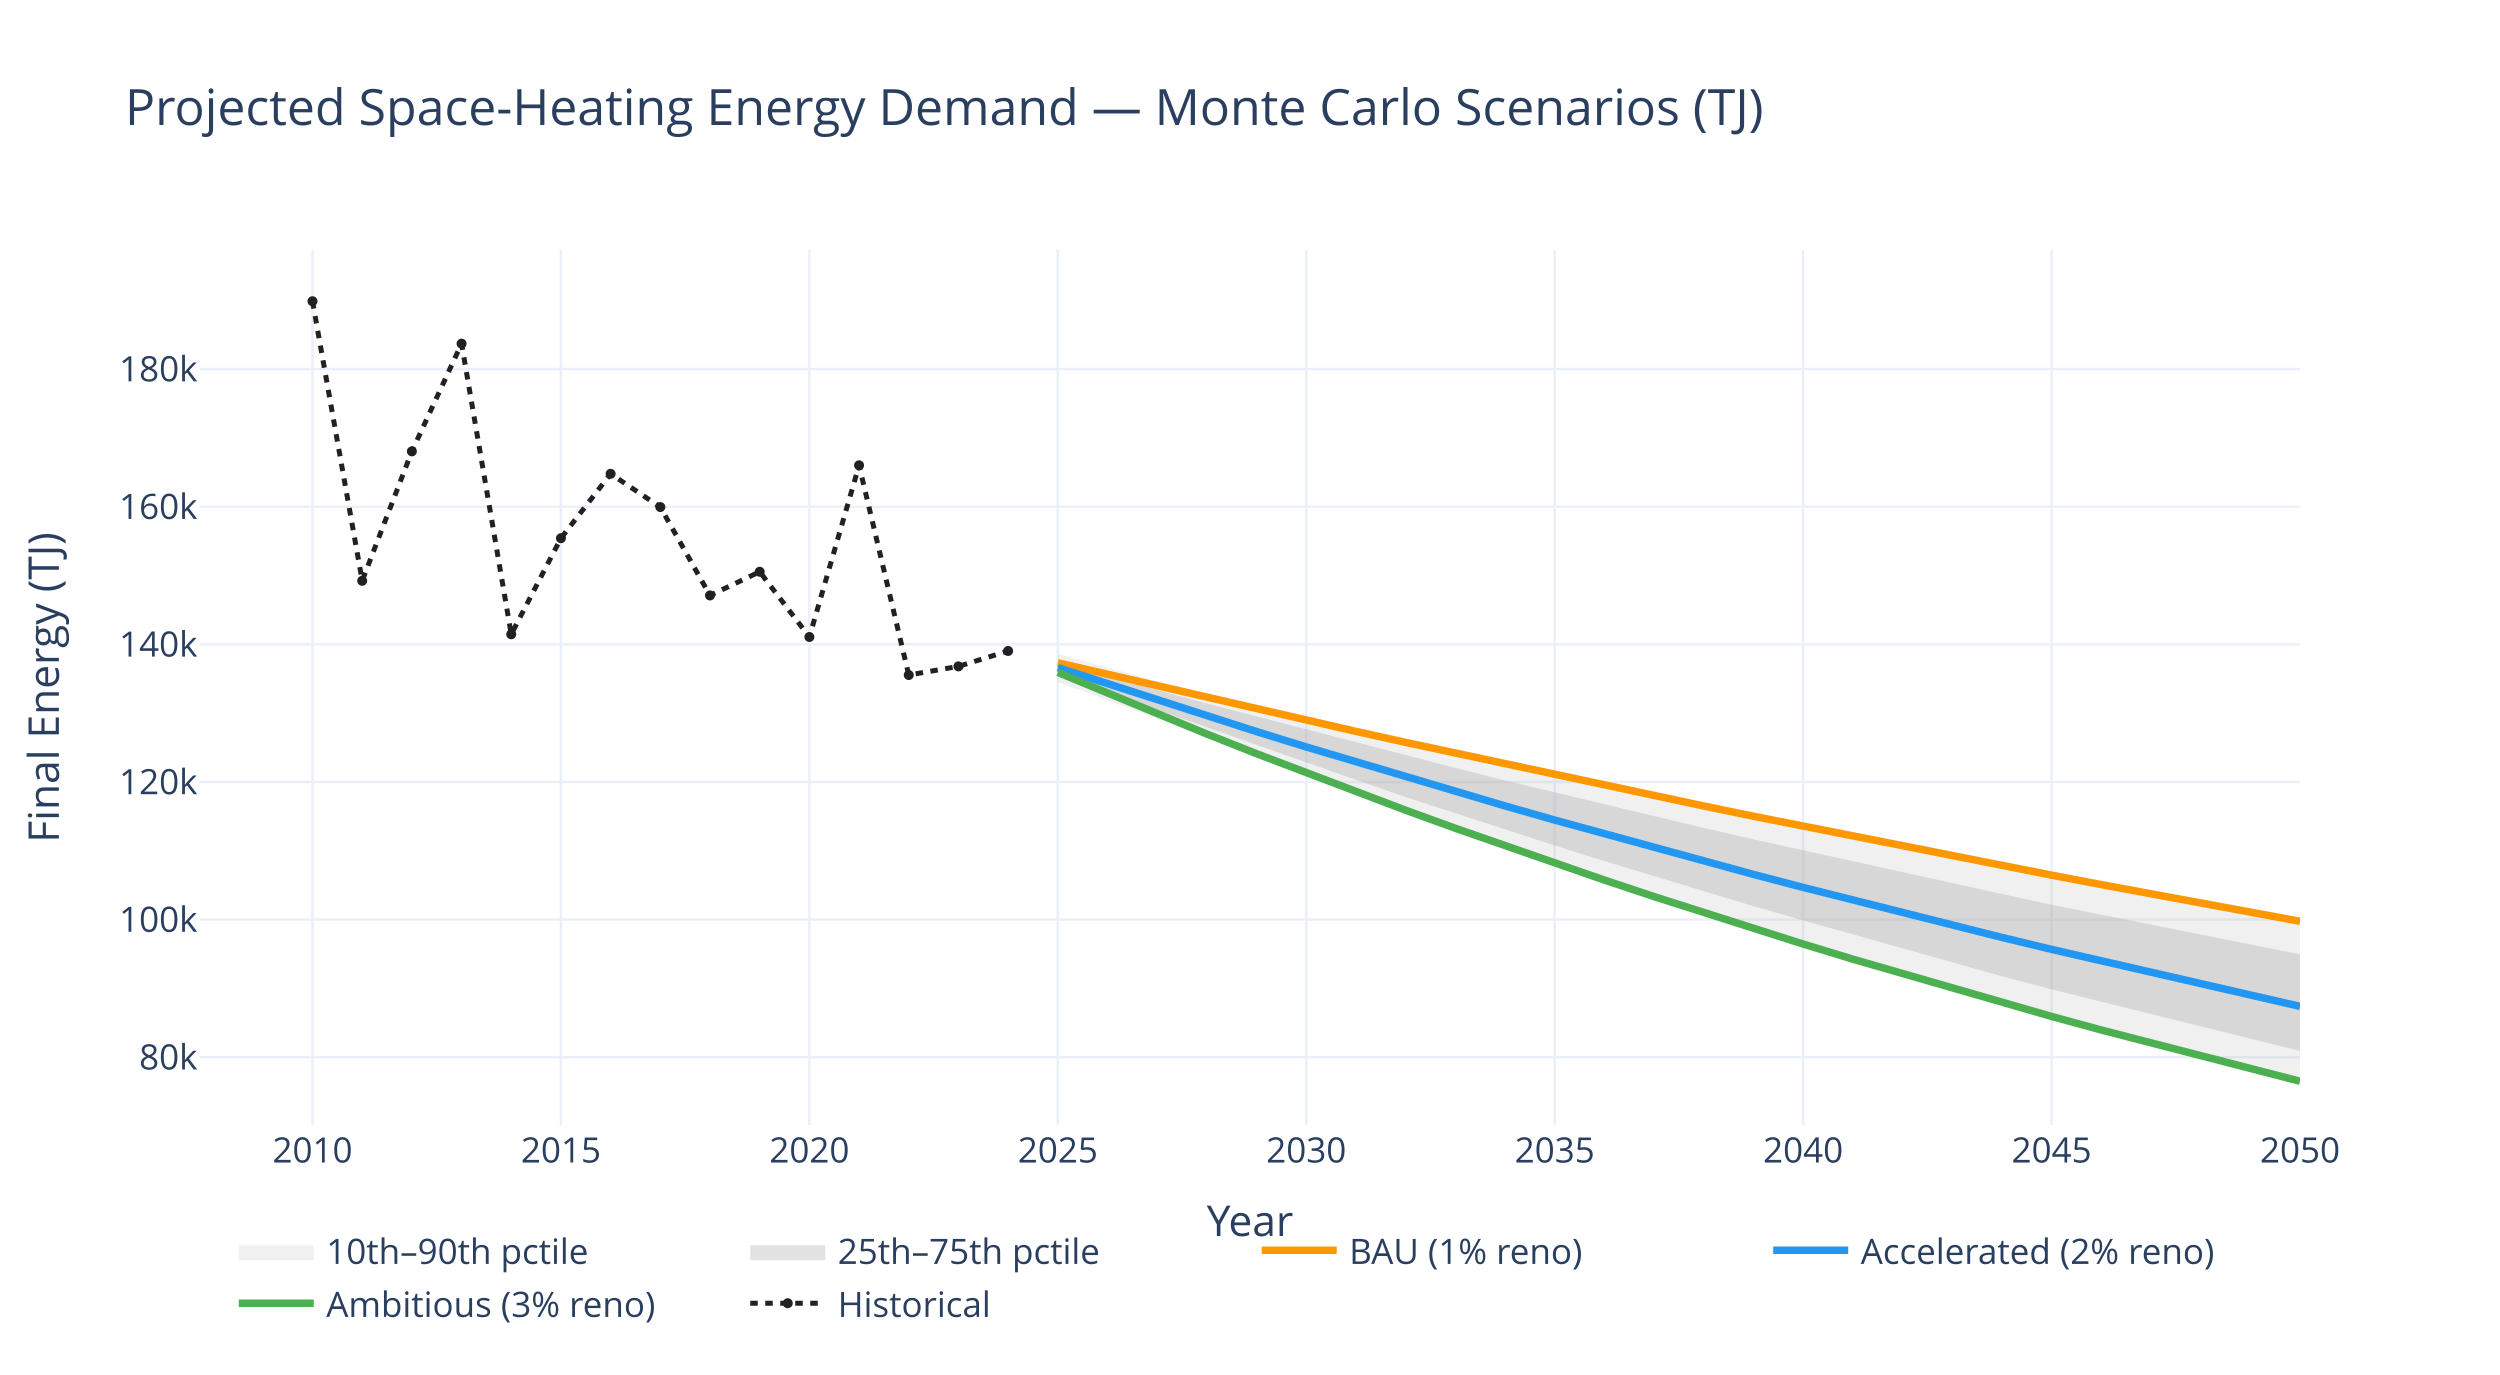
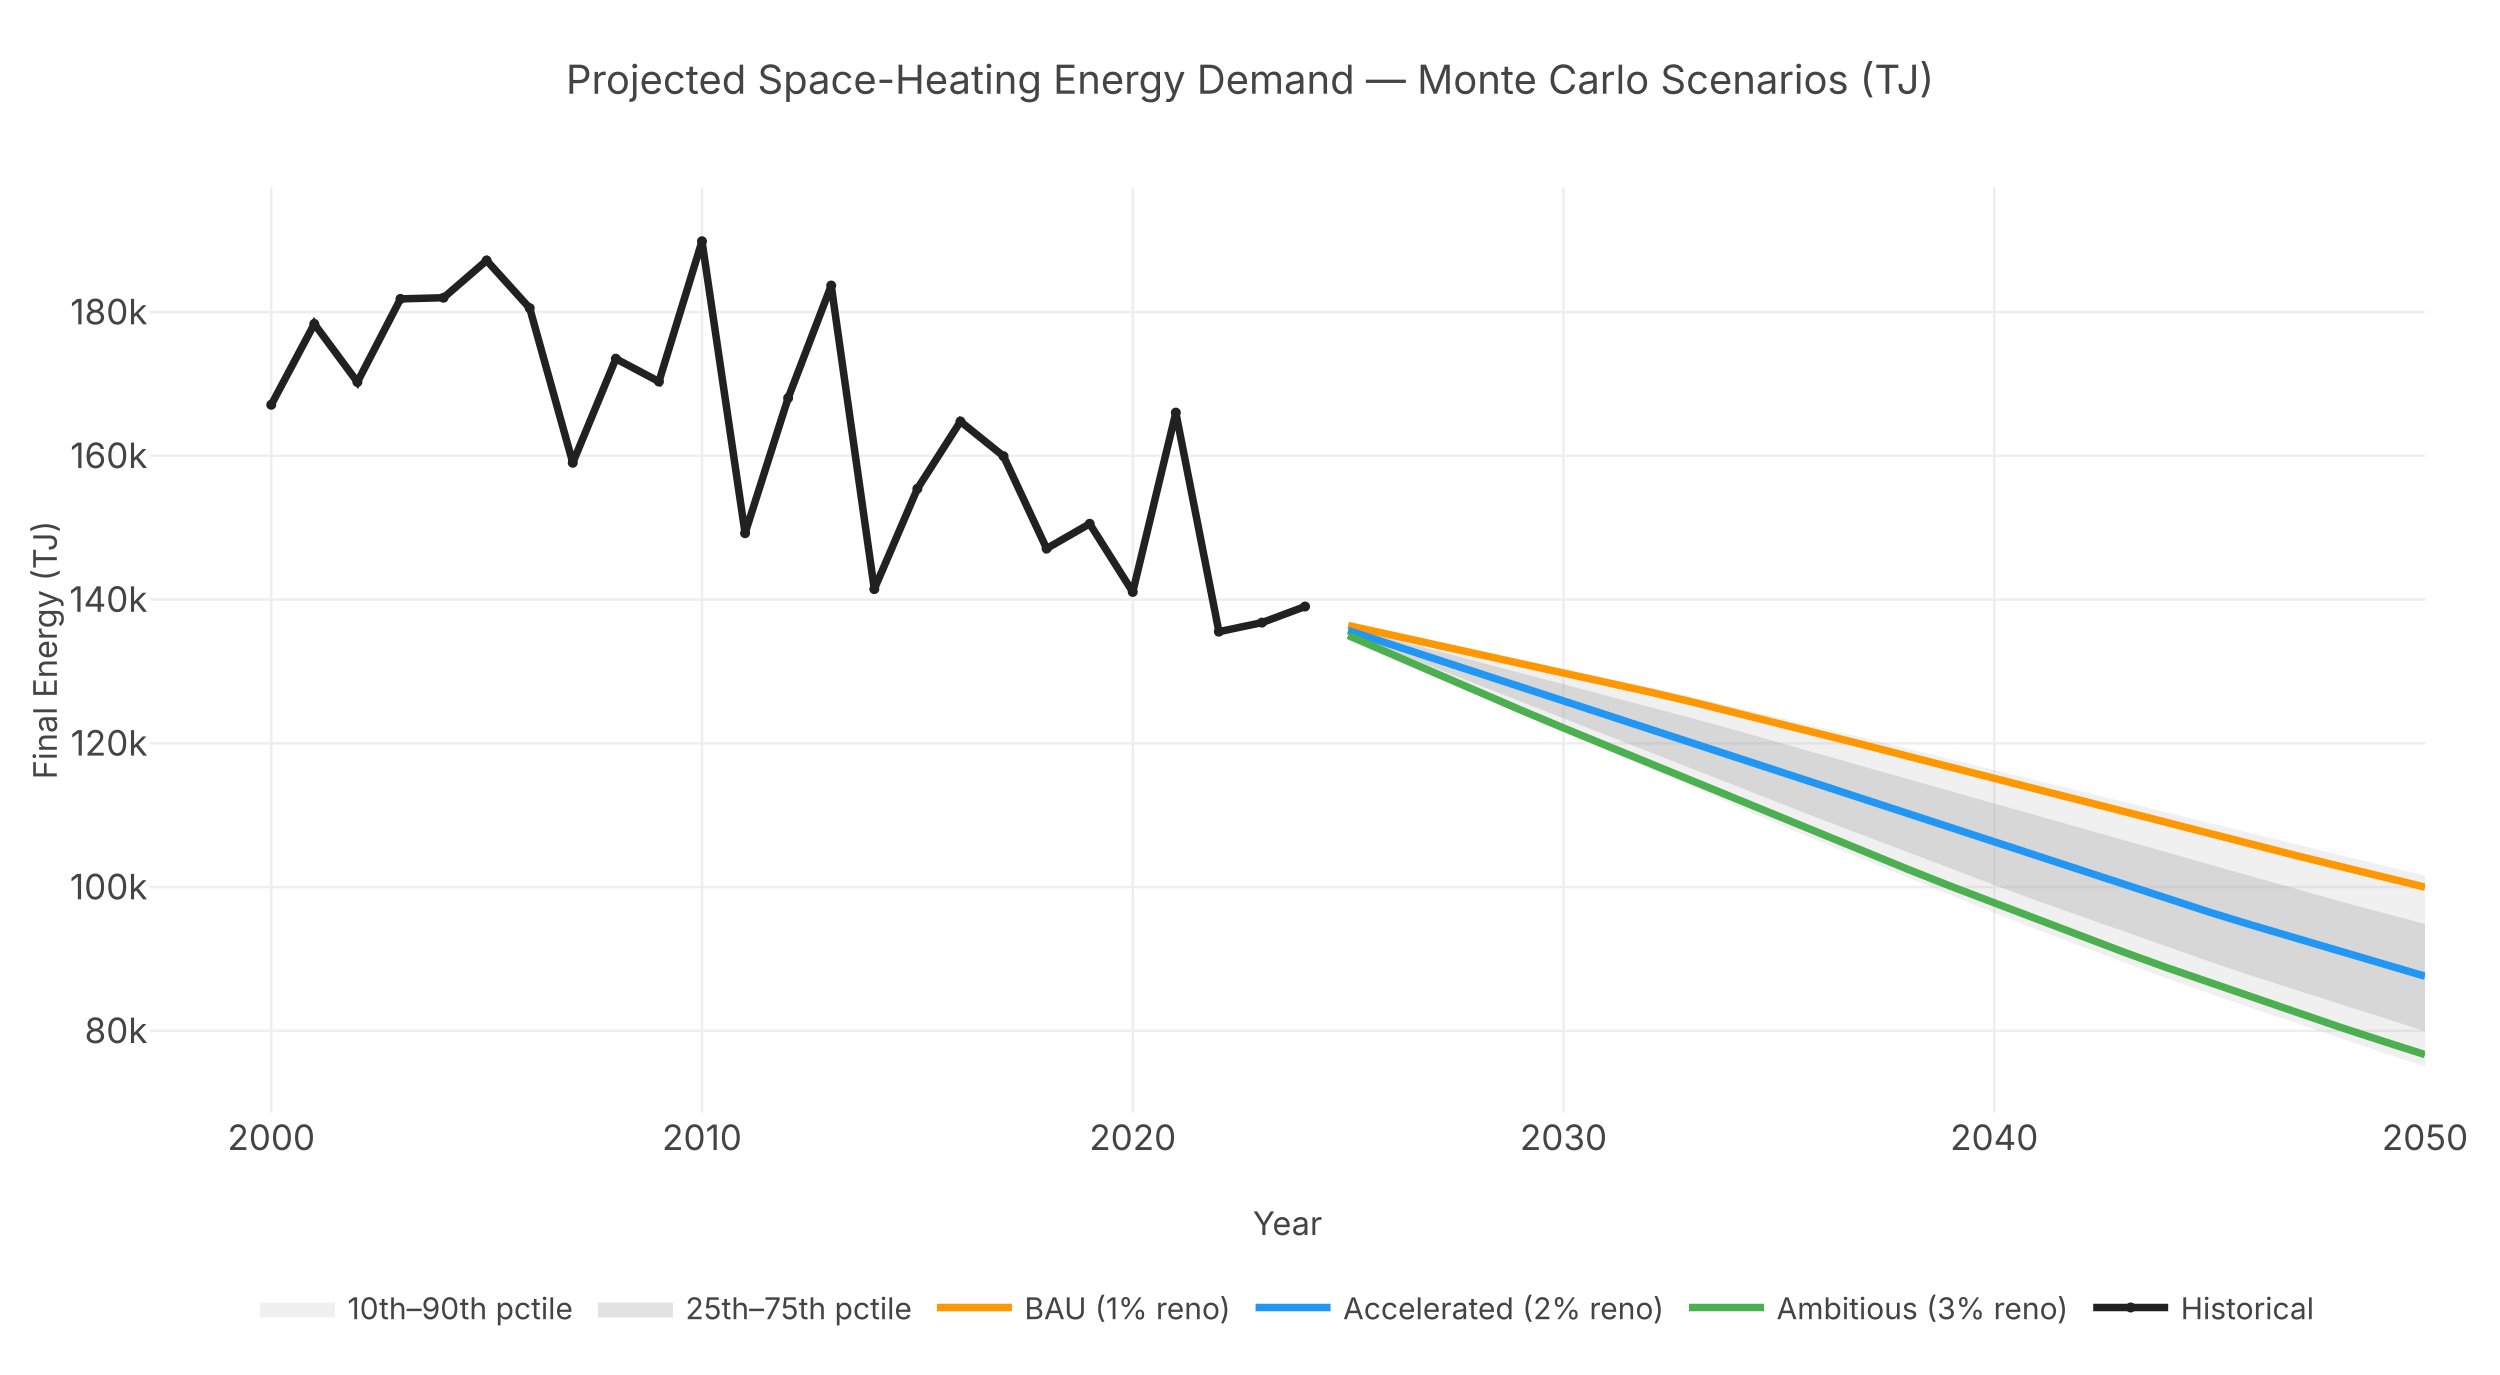
<svg xmlns="http://www.w3.org/2000/svg" class="main-svg" width="1000" height="550" style="" viewBox="0 0 1000 550">
  <rect x="0" y="0" width="1000" height="550" style="fill: rgb(255, 255, 255); fill-opacity: 1;" />
-   <defs id="defs-2ed986">
+   <defs id="defs-b2d35a">
    <g class="clips">
-       <clipPath id="clip2ed986xyplot" class="plotclip">
-         <rect width="840" height="350" />
+       <clipPath id="clipb2d35axyplot" class="plotclip">
+         <rect width="910" height="370" />
      </clipPath>
-       <clipPath class="axesclip" id="clip2ed986x">
-         <rect x="80" y="0" width="840" height="550" />
+       <clipPath class="axesclip" id="clipb2d35ax">
+         <rect x="60" y="0" width="910" height="550" />
      </clipPath>
-       <clipPath class="axesclip" id="clip2ed986y">
-         <rect x="0" y="100" width="1000" height="350" />
+       <clipPath class="axesclip" id="clipb2d35ay">
+         <rect x="0" y="75" width="1000" height="370" />
      </clipPath>
-       <clipPath class="axesclip" id="clip2ed986xy">
-         <rect x="80" y="100" width="840" height="350" />
+       <clipPath class="axesclip" id="clipb2d35axy">
+         <rect x="60" y="75" width="910" height="370" />
      </clipPath>
    </g>
    <g class="gradients" />
    <g class="patterns" />
  </defs>
  <g class="bglayer" />
  <g class="layer-below">
    <g class="imagelayer" />
    <g class="shapelayer" />
  </g>
  <g class="cartesianlayer">
    <g class="subplot xy">
      <g class="layer-subplot">
        <g class="shapelayer" />
        <g class="imagelayer" />
      </g>
      <g class="minor-gridlayer">
        <g class="x" />
        <g class="y" />
      </g>
      <g class="gridlayer">
        <g class="x">
-           <path class="xgrid crisp" transform="translate(125,0)" d="M0,100v350" style="stroke: rgb(235, 240, 248); stroke-opacity: 1; stroke-width: 1px;" />
-           <path class="xgrid crisp" transform="translate(224.38,0)" d="M0,100v350" style="stroke: rgb(235, 240, 248); stroke-opacity: 1; stroke-width: 1px;" />
-           <path class="xgrid crisp" transform="translate(323.75,0)" d="M0,100v350" style="stroke: rgb(235, 240, 248); stroke-opacity: 1; stroke-width: 1px;" />
-           <path class="xgrid crisp" transform="translate(423.13,0)" d="M0,100v350" style="stroke: rgb(235, 240, 248); stroke-opacity: 1; stroke-width: 1px;" />
-           <path class="xgrid crisp" transform="translate(522.5,0)" d="M0,100v350" style="stroke: rgb(235, 240, 248); stroke-opacity: 1; stroke-width: 1px;" />
-           <path class="xgrid crisp" transform="translate(621.88,0)" d="M0,100v350" style="stroke: rgb(235, 240, 248); stroke-opacity: 1; stroke-width: 1px;" />
-           <path class="xgrid crisp" transform="translate(721.25,0)" d="M0,100v350" style="stroke: rgb(235, 240, 248); stroke-opacity: 1; stroke-width: 1px;" />
-           <path class="xgrid crisp" transform="translate(820.63,0)" d="M0,100v350" style="stroke: rgb(235, 240, 248); stroke-opacity: 1; stroke-width: 1px;" />
+           <path class="xgrid crisp" transform="translate(108.5,0)" d="M0,75v370" style="stroke: rgb(238, 238, 238); stroke-opacity: 1; stroke-width: 1px;" />
+           <path class="xgrid crisp" transform="translate(280.8,0)" d="M0,75v370" style="stroke: rgb(238, 238, 238); stroke-opacity: 1; stroke-width: 1px;" />
+           <path class="xgrid crisp" transform="translate(453.1,0)" d="M0,75v370" style="stroke: rgb(238, 238, 238); stroke-opacity: 1; stroke-width: 1px;" />
+           <path class="xgrid crisp" transform="translate(625.4,0)" d="M0,75v370" style="stroke: rgb(238, 238, 238); stroke-opacity: 1; stroke-width: 1px;" />
+           <path class="xgrid crisp" transform="translate(797.7,0)" d="M0,75v370" style="stroke: rgb(238, 238, 238); stroke-opacity: 1; stroke-width: 1px;" />
        </g>
        <g class="y">
-           <path class="ygrid crisp" transform="translate(0,422.88)" d="M80,0h840" style="stroke: rgb(235, 240, 248); stroke-opacity: 1; stroke-width: 1px;" />
-           <path class="ygrid crisp" transform="translate(0,367.83)" d="M80,0h840" style="stroke: rgb(235, 240, 248); stroke-opacity: 1; stroke-width: 1px;" />
-           <path class="ygrid crisp" transform="translate(0,312.78)" d="M80,0h840" style="stroke: rgb(235, 240, 248); stroke-opacity: 1; stroke-width: 1px;" />
-           <path class="ygrid crisp" transform="translate(0,257.73)" d="M80,0h840" style="stroke: rgb(235, 240, 248); stroke-opacity: 1; stroke-width: 1px;" />
-           <path class="ygrid crisp" transform="translate(0,202.68)" d="M80,0h840" style="stroke: rgb(235, 240, 248); stroke-opacity: 1; stroke-width: 1px;" />
-           <path class="ygrid crisp" transform="translate(0,147.62)" d="M80,0h840" style="stroke: rgb(235, 240, 248); stroke-opacity: 1; stroke-width: 1px;" />
+           <path class="ygrid crisp" transform="translate(0,412.33)" d="M60,0h910" style="stroke: rgb(238, 238, 238); stroke-opacity: 1; stroke-width: 1px;" />
+           <path class="ygrid crisp" transform="translate(0,354.83)" d="M60,0h910" style="stroke: rgb(238, 238, 238); stroke-opacity: 1; stroke-width: 1px;" />
+           <path class="ygrid crisp" transform="translate(0,297.33)" d="M60,0h910" style="stroke: rgb(238, 238, 238); stroke-opacity: 1; stroke-width: 1px;" />
+           <path class="ygrid crisp" transform="translate(0,239.83)" d="M60,0h910" style="stroke: rgb(238, 238, 238); stroke-opacity: 1; stroke-width: 1px;" />
+           <path class="ygrid crisp" transform="translate(0,182.33)" d="M60,0h910" style="stroke: rgb(238, 238, 238); stroke-opacity: 1; stroke-width: 1px;" />
+           <path class="ygrid crisp" transform="translate(0,124.83)" d="M60,0h910" style="stroke: rgb(238, 238, 238); stroke-opacity: 1; stroke-width: 1px;" />
        </g>
      </g>
      <g class="zerolinelayer" />
      <g class="layer-between">
        <g class="shapelayer" />
        <g class="imagelayer" />
      </g>
      <path class="xlines-below" />
      <path class="ylines-below" />
      <g class="overlines-below" />
      <g class="xaxislayer-below" />
      <g class="yaxislayer-below" />
      <g class="overaxes-below" />
      <g class="overplot">
-         <g class="xy" transform="translate(80,100)" clip-path="url(#clip2ed986xyplot)">
+         <g class="xy" transform="translate(60,75)" clip-path="url(#clipb2d35axyplot)">
          <g class="scatterlayer mlayer">
-             <g class="trace scatter trace5bcb9d" style="stroke-miterlimit: 2; opacity: 1;">
+             <g class="trace scatter trace99d1a6" style="stroke-miterlimit: 2; opacity: 1;">
              <g class="fills">
                <g>
-                   <path class="js-fill" d="M343.13,161.5L382.88,172.57L402.75,177.73L482.25,196.69L502.13,200.98L641.25,230.72L661.13,234.75L780.38,258.13L800.25,261.86L840,269.12L840,332.06L780.38,317.05L760.5,311.74L720.75,300.94L700.88,295.24L601.5,265.27L581.63,258.73L502.13,231.64L482.25,224.37L343.13,172.8Z" style="fill: rgb(158, 158, 158); fill-opacity: 0.15; stroke-width: 0;" />
+                   <path class="js-fill" d="M479.25,175.02L599.86,200.03L617.09,203.86L686.01,220.26L703.24,224.52L892.77,271.15L910,275.26L910,351.5L892.77,345.95L823.85,322.5L806.62,316.31L754.93,296.93L737.7,290.19L668.78,262.06L651.55,254.76L530.94,202.66L513.71,194.99L479.25,179.43Z" style="fill: rgb(158, 158, 158); fill-opacity: 0.15; stroke-width: 0;" />
                </g>
              </g>
              <g class="errorbars" />
              <g class="lines">
-                 <path class="js-line" d="M343.13,161.5L382.88,172.57L402.75,177.73L482.25,196.69L502.13,200.98L641.25,230.72L661.13,234.75L780.38,258.13L800.25,261.86L840,269.12L840,332.06L780.38,317.05L760.5,311.74L720.75,300.94L700.88,295.24L601.5,265.27L581.63,258.73L502.13,231.64L482.25,224.37L343.13,172.8" style="vector-effect: none; fill: none; stroke: rgb(99, 110, 250); stroke-opacity: 1; stroke-width: 0px; opacity: 1;" />
-               </g>
-               <g class="points" />
-               <g class="text" />
-             </g>
-             <g class="trace scatter tracef7ba2b" style="stroke-miterlimit: 2; opacity: 1;">
+                 <path class="js-line" d="M479.25,175.02L599.86,200.03L617.09,203.86L686.01,220.26L703.24,224.52L892.77,271.15L910,275.26L910,351.5L892.77,345.95L823.85,322.5L806.62,316.31L754.93,296.93L737.7,290.19L668.78,262.06L651.55,254.76L530.94,202.66L513.71,194.99L479.25,179.43" style="vector-effect: none; fill: none; stroke: rgb(31, 119, 180); stroke-opacity: 1; stroke-width: 0px; opacity: 1;" />
+               </g>
+               <g class="points" />
+               <g class="text" />
+             </g>
+             <g class="trace scatter tracee75cbc" style="stroke-miterlimit: 2; opacity: 1;">
              <g class="fills">
                <g>
-                   <path class="js-fill" d="M343.13,164.05L382.88,176.01L402.75,181.41L502.13,207.16L522,212.18L601.5,231.18L621.38,235.73L720.75,257.59L740.63,261.9L840,281.74L840,320.41L740.63,295.72L720.75,290.5L641.25,268.17L621.38,262.48L561.75,244.44L541.88,238.21L482.25,218.82L462.38,211.93L343.13,169.96Z" style="fill: rgb(158, 158, 158); fill-opacity: 0.3; stroke-width: 0;" />
+                   <path class="js-fill" d="M479.25,176.01L617.09,212.35L634.32,217.13L875.54,285.4L892.77,290.03L910,294.57L910,337.5L841.08,315.45L823.85,309.65L754.93,285.36L737.7,279L668.78,252.85L651.55,246.1L479.25,178.56Z" style="fill: rgb(158, 158, 158); fill-opacity: 0.3; stroke-width: 0;" />
                </g>
              </g>
              <g class="errorbars" />
              <g class="lines">
-                 <path class="js-line" d="M343.13,164.05L382.88,176.01L402.75,181.41L502.13,207.16L522,212.18L601.5,231.18L621.38,235.73L720.75,257.59L740.63,261.9L840,281.74L840,320.41L740.63,295.72L720.75,290.5L641.25,268.17L621.38,262.48L561.75,244.44L541.88,238.21L482.25,218.82L462.38,211.93L343.13,169.96" style="vector-effect: none; fill: none; stroke: rgb(239, 85, 59); stroke-opacity: 1; stroke-width: 0px; opacity: 1;" />
-               </g>
-               <g class="points" />
-               <g class="text" />
-             </g>
-             <g class="trace scatter trace366570" style="stroke-miterlimit: 2; opacity: 1;">
+                 <path class="js-line" d="M479.25,176.01L617.09,212.35L634.32,217.13L875.54,285.4L892.77,290.03L910,294.57L910,337.5L841.08,315.45L823.85,309.65L754.93,285.36L737.7,279L668.78,252.85L651.55,246.1L479.25,178.56" style="vector-effect: none; fill: none; stroke: rgb(255, 127, 14); stroke-opacity: 1; stroke-width: 0px; opacity: 1;" />
+               </g>
+               <g class="points" />
+               <g class="text" />
+             </g>
+             <g class="trace scatter tracefb50f4" style="stroke-miterlimit: 2; opacity: 1;">
              <g class="fills" />
              <g class="errorbars" />
              <g class="lines">
-                 <path class="js-line" d="M343.13,165.13L462.38,192.56L482.25,196.96L601.5,222.41L621.38,226.5L740.63,250.06L760.5,253.84L840,268.52" style="vector-effect: none; fill: none; stroke: rgb(255, 152, 0); stroke-opacity: 1; stroke-width: 3px; opacity: 1;" />
-               </g>
-               <g class="points" />
-               <g class="text" />
-             </g>
-             <g class="trace scatter trace49b33d" style="stroke-miterlimit: 2; opacity: 1;">
+                 <path class="js-line" d="M479.25,175.21L599.86,201.81L617.09,205.85L686.01,223.08L703.24,227.52L858.31,267.2L875.54,271.46L910,279.86" style="vector-effect: none; fill: none; stroke: rgb(255, 152, 0); stroke-opacity: 1; stroke-width: 3px; opacity: 1;" />
+               </g>
+               <g class="points" />
+               <g class="text" />
+             </g>
+             <g class="trace scatter tracef5d98b" style="stroke-miterlimit: 2; opacity: 1;">
              <g class="fills" />
              <g class="errorbars" />
              <g class="lines">
-                 <path class="js-line" d="M343.13,167.05L422.63,192.64L442.5,198.78L522,222.37L541.88,228.03L621.38,249.76L641.25,254.97L720.75,274.97L740.63,279.76L840,302.55" style="vector-effect: none; fill: none; stroke: rgb(33, 150, 243); stroke-opacity: 1; stroke-width: 3px; opacity: 1;" />
-               </g>
-               <g class="points" />
-               <g class="text" />
-             </g>
-             <g class="trace scatter traceaf4d4a" style="stroke-miterlimit: 2; opacity: 1;">
+                 <path class="js-line" d="M479.25,177.2L823.85,289.89L841.08,295.16L910,315.49" style="vector-effect: none; fill: none; stroke: rgb(33, 150, 243); stroke-opacity: 1; stroke-width: 3px; opacity: 1;" />
+               </g>
+               <g class="points" />
+               <g class="text" />
+             </g>
+             <g class="trace scatter tracebacf2f" style="stroke-miterlimit: 2; opacity: 1;">
              <g class="fills" />
              <g class="errorbars" />
              <g class="lines">
-                 <path class="js-line" d="M343.13,168.96L402.75,193.62L422.63,201.49L482.25,224.09L502.13,231.31L561.75,252.03L581.63,258.64L641.25,277.62L661.13,283.67L740.63,306.58L760.5,312L840,332.5" style="vector-effect: none; fill: none; stroke: rgb(76, 175, 80); stroke-opacity: 1; stroke-width: 3px; opacity: 1;" />
-               </g>
-               <g class="points" />
-               <g class="text" />
-             </g>
-             <g class="trace scatter trace7a3f8d" style="stroke-miterlimit: 2; opacity: 1;">
+                 <path class="js-line" d="M479.25,179.19L548.17,208.96L565.4,216.2L703.24,272.76L720.47,279.58L789.39,305.8L806.62,312.04L875.54,335.72L892.77,341.35L910,346.85" style="vector-effect: none; fill: none; stroke: rgb(76, 175, 80); stroke-opacity: 1; stroke-width: 3px; opacity: 1;" />
+               </g>
+               <g class="points" />
+               <g class="text" />
+             </g>
+             <g class="trace scatter tracefd9e37" style="stroke-miterlimit: 2; opacity: 1;">
              <g class="fills" />
              <g class="errorbars" />
              <g class="lines">
-                 <path class="js-line" d="M45,20.5L64.88,132.31L84.75,80.54L104.63,37.46L124.5,153.72L144.38,115.28L164.25,89.52L184.13,102.82L204,138.18L223.88,128.71L243.75,154.8L263.63,86.13L283.5,170.01L303.38,166.55L323.25,160.39" style="vector-effect: none; fill: none; stroke: rgb(33, 33, 33); stroke-opacity: 1; stroke-dasharray: 3px, 3px; stroke-width: 2px; opacity: 1;" />
+                 <path class="js-line" d="M48.5,86.91L65.73,54.57L82.96,77.82L100.19,44.56L117.42,44.09L134.65,29.19L151.88,48.25L169.11,110.11L186.34,68.51L203.57,77.63L220.8,21.5L238.03,138.28L255.26,84.21L272.49,39.22L289.72,160.64L306.95,120.5L324.18,93.59L341.41,107.48L358.64,144.42L375.87,134.52L393.1,161.78L410.33,90.05L427.56,177.66L444.79,174.04L462.02,167.61" style="vector-effect: none; fill: none; stroke: rgb(33, 33, 33); stroke-opacity: 1; stroke-width: 3px; opacity: 1;" />
              </g>
              <g class="points">
-                 <path class="point" transform="translate(45,20.5)" d="M2,0A2,2 0 1,1 0,-2A2,2 0 0,1 2,0Z" style="opacity: 1; stroke-width: 0px; fill: rgb(33, 33, 33); fill-opacity: 1;" />
-                 <path class="point" transform="translate(64.88,132.31)" d="M2,0A2,2 0 1,1 0,-2A2,2 0 0,1 2,0Z" style="opacity: 1; stroke-width: 0px; fill: rgb(33, 33, 33); fill-opacity: 1;" />
-                 <path class="point" transform="translate(84.75,80.54)" d="M2,0A2,2 0 1,1 0,-2A2,2 0 0,1 2,0Z" style="opacity: 1; stroke-width: 0px; fill: rgb(33, 33, 33); fill-opacity: 1;" />
-                 <path class="point" transform="translate(104.63,37.46)" d="M2,0A2,2 0 1,1 0,-2A2,2 0 0,1 2,0Z" style="opacity: 1; stroke-width: 0px; fill: rgb(33, 33, 33); fill-opacity: 1;" />
-                 <path class="point" transform="translate(124.5,153.72)" d="M2,0A2,2 0 1,1 0,-2A2,2 0 0,1 2,0Z" style="opacity: 1; stroke-width: 0px; fill: rgb(33, 33, 33); fill-opacity: 1;" />
-                 <path class="point" transform="translate(144.38,115.28)" d="M2,0A2,2 0 1,1 0,-2A2,2 0 0,1 2,0Z" style="opacity: 1; stroke-width: 0px; fill: rgb(33, 33, 33); fill-opacity: 1;" />
-                 <path class="point" transform="translate(164.25,89.52)" d="M2,0A2,2 0 1,1 0,-2A2,2 0 0,1 2,0Z" style="opacity: 1; stroke-width: 0px; fill: rgb(33, 33, 33); fill-opacity: 1;" />
-                 <path class="point" transform="translate(184.13,102.82)" d="M2,0A2,2 0 1,1 0,-2A2,2 0 0,1 2,0Z" style="opacity: 1; stroke-width: 0px; fill: rgb(33, 33, 33); fill-opacity: 1;" />
-                 <path class="point" transform="translate(204,138.18)" d="M2,0A2,2 0 1,1 0,-2A2,2 0 0,1 2,0Z" style="opacity: 1; stroke-width: 0px; fill: rgb(33, 33, 33); fill-opacity: 1;" />
-                 <path class="point" transform="translate(223.88,128.71)" d="M2,0A2,2 0 1,1 0,-2A2,2 0 0,1 2,0Z" style="opacity: 1; stroke-width: 0px; fill: rgb(33, 33, 33); fill-opacity: 1;" />
-                 <path class="point" transform="translate(243.75,154.8)" d="M2,0A2,2 0 1,1 0,-2A2,2 0 0,1 2,0Z" style="opacity: 1; stroke-width: 0px; fill: rgb(33, 33, 33); fill-opacity: 1;" />
-                 <path class="point" transform="translate(263.63,86.13)" d="M2,0A2,2 0 1,1 0,-2A2,2 0 0,1 2,0Z" style="opacity: 1; stroke-width: 0px; fill: rgb(33, 33, 33); fill-opacity: 1;" />
-                 <path class="point" transform="translate(283.5,170.01)" d="M2,0A2,2 0 1,1 0,-2A2,2 0 0,1 2,0Z" style="opacity: 1; stroke-width: 0px; fill: rgb(33, 33, 33); fill-opacity: 1;" />
-                 <path class="point" transform="translate(303.38,166.55)" d="M2,0A2,2 0 1,1 0,-2A2,2 0 0,1 2,0Z" style="opacity: 1; stroke-width: 0px; fill: rgb(33, 33, 33); fill-opacity: 1;" />
-                 <path class="point" transform="translate(323.25,160.39)" d="M2,0A2,2 0 1,1 0,-2A2,2 0 0,1 2,0Z" style="opacity: 1; stroke-width: 0px; fill: rgb(33, 33, 33); fill-opacity: 1;" />
+                 <path class="point" transform="translate(48.5,86.91)" d="M2,0A2,2 0 1,1 0,-2A2,2 0 0,1 2,0Z" style="opacity: 1; stroke-width: 0px; fill: rgb(33, 33, 33); fill-opacity: 1;" />
+                 <path class="point" transform="translate(65.73,54.57)" d="M2,0A2,2 0 1,1 0,-2A2,2 0 0,1 2,0Z" style="opacity: 1; stroke-width: 0px; fill: rgb(33, 33, 33); fill-opacity: 1;" />
+                 <path class="point" transform="translate(82.96,77.82)" d="M2,0A2,2 0 1,1 0,-2A2,2 0 0,1 2,0Z" style="opacity: 1; stroke-width: 0px; fill: rgb(33, 33, 33); fill-opacity: 1;" />
+                 <path class="point" transform="translate(100.19,44.56)" d="M2,0A2,2 0 1,1 0,-2A2,2 0 0,1 2,0Z" style="opacity: 1; stroke-width: 0px; fill: rgb(33, 33, 33); fill-opacity: 1;" />
+                 <path class="point" transform="translate(117.42,44.09)" d="M2,0A2,2 0 1,1 0,-2A2,2 0 0,1 2,0Z" style="opacity: 1; stroke-width: 0px; fill: rgb(33, 33, 33); fill-opacity: 1;" />
+                 <path class="point" transform="translate(134.65,29.19)" d="M2,0A2,2 0 1,1 0,-2A2,2 0 0,1 2,0Z" style="opacity: 1; stroke-width: 0px; fill: rgb(33, 33, 33); fill-opacity: 1;" />
+                 <path class="point" transform="translate(151.88,48.25)" d="M2,0A2,2 0 1,1 0,-2A2,2 0 0,1 2,0Z" style="opacity: 1; stroke-width: 0px; fill: rgb(33, 33, 33); fill-opacity: 1;" />
+                 <path class="point" transform="translate(169.11,110.11)" d="M2,0A2,2 0 1,1 0,-2A2,2 0 0,1 2,0Z" style="opacity: 1; stroke-width: 0px; fill: rgb(33, 33, 33); fill-opacity: 1;" />
+                 <path class="point" transform="translate(186.34,68.51)" d="M2,0A2,2 0 1,1 0,-2A2,2 0 0,1 2,0Z" style="opacity: 1; stroke-width: 0px; fill: rgb(33, 33, 33); fill-opacity: 1;" />
+                 <path class="point" transform="translate(203.57,77.63)" d="M2,0A2,2 0 1,1 0,-2A2,2 0 0,1 2,0Z" style="opacity: 1; stroke-width: 0px; fill: rgb(33, 33, 33); fill-opacity: 1;" />
+                 <path class="point" transform="translate(220.8,21.5)" d="M2,0A2,2 0 1,1 0,-2A2,2 0 0,1 2,0Z" style="opacity: 1; stroke-width: 0px; fill: rgb(33, 33, 33); fill-opacity: 1;" />
+                 <path class="point" transform="translate(238.03,138.28)" d="M2,0A2,2 0 1,1 0,-2A2,2 0 0,1 2,0Z" style="opacity: 1; stroke-width: 0px; fill: rgb(33, 33, 33); fill-opacity: 1;" />
+                 <path class="point" transform="translate(255.26,84.21)" d="M2,0A2,2 0 1,1 0,-2A2,2 0 0,1 2,0Z" style="opacity: 1; stroke-width: 0px; fill: rgb(33, 33, 33); fill-opacity: 1;" />
+                 <path class="point" transform="translate(272.49,39.22)" d="M2,0A2,2 0 1,1 0,-2A2,2 0 0,1 2,0Z" style="opacity: 1; stroke-width: 0px; fill: rgb(33, 33, 33); fill-opacity: 1;" />
+                 <path class="point" transform="translate(289.72,160.64)" d="M2,0A2,2 0 1,1 0,-2A2,2 0 0,1 2,0Z" style="opacity: 1; stroke-width: 0px; fill: rgb(33, 33, 33); fill-opacity: 1;" />
+                 <path class="point" transform="translate(306.95,120.5)" d="M2,0A2,2 0 1,1 0,-2A2,2 0 0,1 2,0Z" style="opacity: 1; stroke-width: 0px; fill: rgb(33, 33, 33); fill-opacity: 1;" />
+                 <path class="point" transform="translate(324.18,93.59)" d="M2,0A2,2 0 1,1 0,-2A2,2 0 0,1 2,0Z" style="opacity: 1; stroke-width: 0px; fill: rgb(33, 33, 33); fill-opacity: 1;" />
+                 <path class="point" transform="translate(341.41,107.48)" d="M2,0A2,2 0 1,1 0,-2A2,2 0 0,1 2,0Z" style="opacity: 1; stroke-width: 0px; fill: rgb(33, 33, 33); fill-opacity: 1;" />
+                 <path class="point" transform="translate(358.64,144.42)" d="M2,0A2,2 0 1,1 0,-2A2,2 0 0,1 2,0Z" style="opacity: 1; stroke-width: 0px; fill: rgb(33, 33, 33); fill-opacity: 1;" />
+                 <path class="point" transform="translate(375.87,134.52)" d="M2,0A2,2 0 1,1 0,-2A2,2 0 0,1 2,0Z" style="opacity: 1; stroke-width: 0px; fill: rgb(33, 33, 33); fill-opacity: 1;" />
+                 <path class="point" transform="translate(393.1,161.78)" d="M2,0A2,2 0 1,1 0,-2A2,2 0 0,1 2,0Z" style="opacity: 1; stroke-width: 0px; fill: rgb(33, 33, 33); fill-opacity: 1;" />
+                 <path class="point" transform="translate(410.33,90.05)" d="M2,0A2,2 0 1,1 0,-2A2,2 0 0,1 2,0Z" style="opacity: 1; stroke-width: 0px; fill: rgb(33, 33, 33); fill-opacity: 1;" />
+                 <path class="point" transform="translate(427.56,177.66)" d="M2,0A2,2 0 1,1 0,-2A2,2 0 0,1 2,0Z" style="opacity: 1; stroke-width: 0px; fill: rgb(33, 33, 33); fill-opacity: 1;" />
+                 <path class="point" transform="translate(444.79,174.04)" d="M2,0A2,2 0 1,1 0,-2A2,2 0 0,1 2,0Z" style="opacity: 1; stroke-width: 0px; fill: rgb(33, 33, 33); fill-opacity: 1;" />
+                 <path class="point" transform="translate(462.02,167.61)" d="M2,0A2,2 0 1,1 0,-2A2,2 0 0,1 2,0Z" style="opacity: 1; stroke-width: 0px; fill: rgb(33, 33, 33); fill-opacity: 1;" />
              </g>
              <g class="text" />
            </g>
          </g>
        </g>
      </g>
      <g class="zerolinelayer-above" />
      <path class="xlines-above crisp" d="M0,0" style="fill: none;" />
      <path class="ylines-above crisp" d="M0,0" style="fill: none;" />
      <g class="overlines-above" />
      <g class="xaxislayer-above">
        <g class="xtick">
-           <text text-anchor="middle" x="0" y="465" transform="translate(125,0)" style="font-family: 'Open Sans', verdana, arial, sans-serif; font-size: 14px; fill: rgb(42, 63, 95); fill-opacity: 1; white-space: pre;">2010</text>
-         </g>
-         <g class="xtick">
-           <text text-anchor="middle" x="0" y="465" style="font-family: 'Open Sans', verdana, arial, sans-serif; font-size: 14px; fill: rgb(42, 63, 95); fill-opacity: 1; white-space: pre;" transform="translate(224.38,0)">2015</text>
-         </g>
-         <g class="xtick">
-           <text text-anchor="middle" x="0" y="465" style="font-family: 'Open Sans', verdana, arial, sans-serif; font-size: 14px; fill: rgb(42, 63, 95); fill-opacity: 1; white-space: pre;" transform="translate(323.75,0)">2020</text>
-         </g>
-         <g class="xtick">
-           <text text-anchor="middle" x="0" y="465" style="font-family: 'Open Sans', verdana, arial, sans-serif; font-size: 14px; fill: rgb(42, 63, 95); fill-opacity: 1; white-space: pre;" transform="translate(423.13,0)">2025</text>
-         </g>
-         <g class="xtick">
-           <text text-anchor="middle" x="0" y="465" style="font-family: 'Open Sans', verdana, arial, sans-serif; font-size: 14px; fill: rgb(42, 63, 95); fill-opacity: 1; white-space: pre;" transform="translate(522.5,0)">2030</text>
-         </g>
-         <g class="xtick">
-           <text text-anchor="middle" x="0" y="465" style="font-family: 'Open Sans', verdana, arial, sans-serif; font-size: 14px; fill: rgb(42, 63, 95); fill-opacity: 1; white-space: pre;" transform="translate(621.88,0)">2035</text>
-         </g>
-         <g class="xtick">
-           <text text-anchor="middle" x="0" y="465" style="font-family: 'Open Sans', verdana, arial, sans-serif; font-size: 14px; fill: rgb(42, 63, 95); fill-opacity: 1; white-space: pre;" transform="translate(721.25,0)">2040</text>
-         </g>
-         <g class="xtick">
-           <text text-anchor="middle" x="0" y="465" style="font-family: 'Open Sans', verdana, arial, sans-serif; font-size: 14px; fill: rgb(42, 63, 95); fill-opacity: 1; white-space: pre;" transform="translate(820.63,0)">2045</text>
-         </g>
-         <g class="xtick">
-           <text text-anchor="middle" x="0" y="465" style="font-family: 'Open Sans', verdana, arial, sans-serif; font-size: 14px; fill: rgb(42, 63, 95); fill-opacity: 1; white-space: pre;" transform="translate(920,0)">2050</text>
+           <text text-anchor="middle" x="0" y="460" transform="translate(108.5,0)" style="font-family: Inter, Helvetica, Arial, sans-serif; font-size: 14px; fill: rgb(68, 68, 68); fill-opacity: 1; white-space: pre;">2000</text>
+         </g>
+         <g class="xtick">
+           <text text-anchor="middle" x="0" y="460" style="font-family: Inter, Helvetica, Arial, sans-serif; font-size: 14px; fill: rgb(68, 68, 68); fill-opacity: 1; white-space: pre;" transform="translate(280.8,0)">2010</text>
+         </g>
+         <g class="xtick">
+           <text text-anchor="middle" x="0" y="460" style="font-family: Inter, Helvetica, Arial, sans-serif; font-size: 14px; fill: rgb(68, 68, 68); fill-opacity: 1; white-space: pre;" transform="translate(453.1,0)">2020</text>
+         </g>
+         <g class="xtick">
+           <text text-anchor="middle" x="0" y="460" style="font-family: Inter, Helvetica, Arial, sans-serif; font-size: 14px; fill: rgb(68, 68, 68); fill-opacity: 1; white-space: pre;" transform="translate(625.4,0)">2030</text>
+         </g>
+         <g class="xtick">
+           <text text-anchor="middle" x="0" y="460" style="font-family: Inter, Helvetica, Arial, sans-serif; font-size: 14px; fill: rgb(68, 68, 68); fill-opacity: 1; white-space: pre;" transform="translate(797.7,0)">2040</text>
+         </g>
+         <g class="xtick">
+           <text text-anchor="middle" x="0" y="460" style="font-family: Inter, Helvetica, Arial, sans-serif; font-size: 14px; fill: rgb(68, 68, 68); fill-opacity: 1; white-space: pre;" transform="translate(970,0)">2050</text>
        </g>
      </g>
      <g class="yaxislayer-above">
        <g class="ytick">
-           <text text-anchor="end" x="79" y="4.9" transform="translate(0,422.88)" style="font-family: 'Open Sans', verdana, arial, sans-serif; font-size: 14px; fill: rgb(42, 63, 95); fill-opacity: 1; white-space: pre;">80k</text>
-         </g>
-         <g class="ytick">
-           <text text-anchor="end" x="79" y="4.9" style="font-family: 'Open Sans', verdana, arial, sans-serif; font-size: 14px; fill: rgb(42, 63, 95); fill-opacity: 1; white-space: pre;" transform="translate(0,367.83)">100k</text>
-         </g>
-         <g class="ytick">
-           <text text-anchor="end" x="79" y="4.9" style="font-family: 'Open Sans', verdana, arial, sans-serif; font-size: 14px; fill: rgb(42, 63, 95); fill-opacity: 1; white-space: pre;" transform="translate(0,312.78)">120k</text>
-         </g>
-         <g class="ytick">
-           <text text-anchor="end" x="79" y="4.9" style="font-family: 'Open Sans', verdana, arial, sans-serif; font-size: 14px; fill: rgb(42, 63, 95); fill-opacity: 1; white-space: pre;" transform="translate(0,257.73)">140k</text>
-         </g>
-         <g class="ytick">
-           <text text-anchor="end" x="79" y="4.9" style="font-family: 'Open Sans', verdana, arial, sans-serif; font-size: 14px; fill: rgb(42, 63, 95); fill-opacity: 1; white-space: pre;" transform="translate(0,202.68)">160k</text>
-         </g>
-         <g class="ytick">
-           <text text-anchor="end" x="79" y="4.9" style="font-family: 'Open Sans', verdana, arial, sans-serif; font-size: 14px; fill: rgb(42, 63, 95); fill-opacity: 1; white-space: pre;" transform="translate(0,147.62)">180k</text>
+           <text text-anchor="end" x="59" y="4.9" transform="translate(0,412.33)" style="font-family: Inter, Helvetica, Arial, sans-serif; font-size: 14px; fill: rgb(68, 68, 68); fill-opacity: 1; white-space: pre;">80k</text>
+         </g>
+         <g class="ytick">
+           <text text-anchor="end" x="59" y="4.9" style="font-family: Inter, Helvetica, Arial, sans-serif; font-size: 14px; fill: rgb(68, 68, 68); fill-opacity: 1; white-space: pre;" transform="translate(0,354.83)">100k</text>
+         </g>
+         <g class="ytick">
+           <text text-anchor="end" x="59" y="4.9" style="font-family: Inter, Helvetica, Arial, sans-serif; font-size: 14px; fill: rgb(68, 68, 68); fill-opacity: 1; white-space: pre;" transform="translate(0,297.33)">120k</text>
+         </g>
+         <g class="ytick">
+           <text text-anchor="end" x="59" y="4.9" style="font-family: Inter, Helvetica, Arial, sans-serif; font-size: 14px; fill: rgb(68, 68, 68); fill-opacity: 1; white-space: pre;" transform="translate(0,239.83)">140k</text>
+         </g>
+         <g class="ytick">
+           <text text-anchor="end" x="59" y="4.9" style="font-family: Inter, Helvetica, Arial, sans-serif; font-size: 14px; fill: rgb(68, 68, 68); fill-opacity: 1; white-space: pre;" transform="translate(0,182.33)">160k</text>
+         </g>
+         <g class="ytick">
+           <text text-anchor="end" x="59" y="4.9" style="font-family: Inter, Helvetica, Arial, sans-serif; font-size: 14px; fill: rgb(68, 68, 68); fill-opacity: 1; white-space: pre;" transform="translate(0,124.83)">180k</text>
        </g>
      </g>
      <g class="overaxes-above" />
    </g>
  </g>
  <g class="polarlayer" />
  <g class="smithlayer" />
  <g class="ternarylayer" />
  <g class="geolayer" />
  <g class="funnelarealayer" />
  <g class="pielayer" />
  <g class="iciclelayer" />
  <g class="treemaplayer" />
  <g class="sunburstlayer" />
  <g class="glimages" />
-   <defs id="topdefs-2ed986">
+   <defs id="topdefs-b2d35a">
    <g class="clips" />
-     <clipPath id="legend2ed986">
-       <rect width="819" height="53" x="0" y="0" />
+     <clipPath id="legendb2d35a">
+       <rect width="832" height="29" x="0" y="0" />
    </clipPath>
  </defs>
  <g class="layer-above">
    <g class="imagelayer" />
    <g class="shapelayer" />
  </g>
  <g class="infolayer">
-     <g class="legend" pointer-events="all" transform="translate(90.5,484.5)">
-       <rect class="bg" shape-rendering="crispEdges" style="stroke: rgb(68, 68, 68); stroke-opacity: 1; fill: rgb(255, 255, 255); fill-opacity: 1; stroke-width: 0px;" width="819" height="53" x="0" y="0" />
-       <g class="scrollbox" transform="" clip-path="url(#legend2ed986)">
+     <g class="legend" pointer-events="all" transform="translate(99,508.5)">
+       <rect class="bg" shape-rendering="crispEdges" style="stroke: rgb(68, 68, 68); stroke-opacity: 1; fill: rgb(255, 255, 255); fill-opacity: 1; stroke-width: 0px;" width="832" height="29" x="0" y="0" />
+       <g class="scrollbox" transform="" clip-path="url(#legendb2d35a)">
        <g class="groups">
-           <g class="traces" transform="translate(0,15.6)" style="opacity: 1;">
-             <text class="legendtext" text-anchor="start" x="40" y="5.46" style="font-family: 'Open Sans', verdana, arial, sans-serif; font-size: 14px; fill: rgb(42, 63, 95); fill-opacity: 1; white-space: pre;">10th–90th pctile</text>
+           <g class="traces" transform="translate(0,14.5)" style="opacity: 1;">
+             <text class="legendtext" text-anchor="start" x="40" y="4.68" style="font-family: Inter, Helvetica, Arial, sans-serif; font-size: 12px; fill: rgb(68, 68, 68); fill-opacity: 1; white-space: pre;">10th–90th pctile</text>
            <g class="layers" style="opacity: 1;">
              <g class="legendfill">
                <path class="js-fill" d="M5,-2h30v6h-30z" style="stroke-width: 0; fill: rgb(158, 158, 158); fill-opacity: 0.15;" />
              </g>
              <g class="legendlines">
-                 <path class="js-line" d="M5,-2h30" style="fill: none; stroke: rgb(99, 110, 250); stroke-opacity: 1; stroke-width: 0px;" />
-               </g>
-               <g class="legendsymbols">
-                 <g class="legendpoints" />
-               </g>
-             </g>
-             <rect class="legendtoggle" x="0" y="-10.6" width="158.234" height="21.2" style="fill: rgb(0, 0, 0); fill-opacity: 0;" />
-           </g>
-           <g class="traces" transform="translate(204.5938,15.6)" style="opacity: 1;">
-             <text class="legendtext" text-anchor="start" x="40" y="5.46" style="font-family: 'Open Sans', verdana, arial, sans-serif; font-size: 14px; fill: rgb(42, 63, 95); fill-opacity: 1; white-space: pre;">25th–75th pctile</text>
+                 <path class="js-line" d="M5,-2h30" style="fill: none; stroke: rgb(31, 119, 180); stroke-opacity: 1; stroke-width: 0px;" />
+               </g>
+               <g class="legendsymbols">
+                 <g class="legendpoints" />
+               </g>
+             </g>
+             <rect class="legendtoggle" x="0" y="-9.5" width="132.672" height="19" style="fill: rgb(0, 0, 0); fill-opacity: 0;" />
+           </g>
+           <g class="traces" transform="translate(135.1719,14.5)" style="opacity: 1;">
+             <text class="legendtext" text-anchor="start" x="40" y="4.68" style="font-family: Inter, Helvetica, Arial, sans-serif; font-size: 12px; fill: rgb(68, 68, 68); fill-opacity: 1; white-space: pre;">25th–75th pctile</text>
            <g class="layers" style="opacity: 1;">
              <g class="legendfill">
                <path class="js-fill" d="M5,-2h30v6h-30z" style="stroke-width: 0; fill: rgb(158, 158, 158); fill-opacity: 0.3;" />
              </g>
              <g class="legendlines">
-                 <path class="js-line" d="M5,-2h30" style="fill: none; stroke: rgb(239, 85, 59); stroke-opacity: 1; stroke-width: 0px;" />
-               </g>
-               <g class="legendsymbols">
-                 <g class="legendpoints" />
-               </g>
-             </g>
-             <rect class="legendtoggle" x="0" y="-10.6" width="158.234" height="21.2" style="fill: rgb(0, 0, 0); fill-opacity: 0;" />
-           </g>
-           <g class="traces" transform="translate(409.1875,15.6)" style="opacity: 1;">
-             <text class="legendtext" text-anchor="start" x="40" y="5.46" style="font-family: 'Open Sans', verdana, arial, sans-serif; font-size: 14px; fill: rgb(42, 63, 95); fill-opacity: 1; white-space: pre;">BAU (1% reno)</text>
+                 <path class="js-line" d="M5,-2h30" style="fill: none; stroke: rgb(255, 127, 14); stroke-opacity: 1; stroke-width: 0px;" />
+               </g>
+               <g class="legendsymbols">
+                 <g class="legendpoints" />
+               </g>
+             </g>
+             <rect class="legendtoggle" x="0" y="-9.5" width="133.094" height="19" style="fill: rgb(0, 0, 0); fill-opacity: 0;" />
+           </g>
+           <g class="traces" transform="translate(270.7656,14.5)" style="opacity: 1;">
+             <text class="legendtext" text-anchor="start" x="40" y="4.68" style="font-family: Inter, Helvetica, Arial, sans-serif; font-size: 12px; fill: rgb(68, 68, 68); fill-opacity: 1; white-space: pre;">BAU (1% reno)</text>
            <g class="layers" style="opacity: 1;">
              <g class="legendfill" />
              <g class="legendlines">
                <path class="js-line" d="M5,0h30" style="fill: none; stroke: rgb(255, 152, 0); stroke-opacity: 1; stroke-width: 3px;" />
              </g>
              <g class="legendsymbols">
                <g class="legendpoints" />
              </g>
            </g>
-             <rect class="legendtoggle" x="0" y="-10.6" width="150.047" height="21.2" style="fill: rgb(0, 0, 0); fill-opacity: 0;" />
-           </g>
-           <g class="traces" transform="translate(613.7812,15.6)" style="opacity: 1;">
-             <text class="legendtext" text-anchor="start" x="40" y="5.46" style="font-family: 'Open Sans', verdana, arial, sans-serif; font-size: 14px; fill: rgb(42, 63, 95); fill-opacity: 1; white-space: pre;">Accelerated (2% reno)</text>
+             <rect class="legendtoggle" x="0" y="-9.5" width="124.969" height="19" style="fill: rgb(0, 0, 0); fill-opacity: 0;" />
+           </g>
+           <g class="traces" transform="translate(398.2344,14.5)" style="opacity: 1;">
+             <text class="legendtext" text-anchor="start" x="40" y="4.68" style="font-family: Inter, Helvetica, Arial, sans-serif; font-size: 12px; fill: rgb(68, 68, 68); fill-opacity: 1; white-space: pre;">Accelerated (2% reno)</text>
            <g class="layers" style="opacity: 1;">
              <g class="legendfill" />
              <g class="legendlines">
                <path class="js-line" d="M5,0h30" style="fill: none; stroke: rgb(33, 150, 243); stroke-opacity: 1; stroke-width: 3px;" />
              </g>
              <g class="legendsymbols">
                <g class="legendpoints" />
              </g>
            </g>
-             <rect class="legendtoggle" x="0" y="-10.6" width="202.094" height="21.2" style="fill: rgb(0, 0, 0); fill-opacity: 0;" />
-           </g>
-           <g class="traces" transform="translate(0,36.8)" style="opacity: 1;">
-             <text class="legendtext" text-anchor="start" x="40" y="5.46" style="font-family: 'Open Sans', verdana, arial, sans-serif; font-size: 14px; fill: rgb(42, 63, 95); fill-opacity: 1; white-space: pre;">Ambitious (3% reno)</text>
+             <rect class="legendtoggle" x="0" y="-9.5" width="170.875" height="19" style="fill: rgb(0, 0, 0); fill-opacity: 0;" />
+           </g>
+           <g class="traces" transform="translate(571.6094,14.5)" style="opacity: 1;">
+             <text class="legendtext" text-anchor="start" x="40" y="4.68" style="font-family: Inter, Helvetica, Arial, sans-serif; font-size: 12px; fill: rgb(68, 68, 68); fill-opacity: 1; white-space: pre;">Ambitious (3% reno)</text>
            <g class="layers" style="opacity: 1;">
              <g class="legendfill" />
              <g class="legendlines">
                <path class="js-line" d="M5,0h30" style="fill: none; stroke: rgb(76, 175, 80); stroke-opacity: 1; stroke-width: 3px;" />
              </g>
              <g class="legendsymbols">
                <g class="legendpoints" />
              </g>
            </g>
-             <rect class="legendtoggle" x="0" y="-10.6" width="190.469" height="21.2" style="fill: rgb(0, 0, 0); fill-opacity: 0;" />
-           </g>
-           <g class="traces" transform="translate(204.5938,36.8)" style="opacity: 1;">
-             <text class="legendtext" text-anchor="start" x="40" y="5.46" style="font-family: 'Open Sans', verdana, arial, sans-serif; font-size: 14px; fill: rgb(42, 63, 95); fill-opacity: 1; white-space: pre;">Historical</text>
+             <rect class="legendtoggle" x="0" y="-9.5" width="159.172" height="19" style="fill: rgb(0, 0, 0); fill-opacity: 0;" />
+           </g>
+           <g class="traces" transform="translate(733.2812,14.5)" style="opacity: 1;">
+             <text class="legendtext" text-anchor="start" x="40" y="4.68" style="font-family: Inter, Helvetica, Arial, sans-serif; font-size: 12px; fill: rgb(68, 68, 68); fill-opacity: 1; white-space: pre;">Historical</text>
            <g class="layers" style="opacity: 1;">
              <g class="legendfill" />
              <g class="legendlines">
-                 <path class="js-line" d="M5,0h30" style="fill: none; stroke: rgb(33, 33, 33); stroke-opacity: 1; stroke-dasharray: 3px, 3px; stroke-width: 2px;" />
+                 <path class="js-line" d="M5,0h30" style="fill: none; stroke: rgb(33, 33, 33); stroke-opacity: 1; stroke-width: 3px;" />
              </g>
              <g class="legendsymbols">
                <g class="legendpoints">
                  <path class="scatterpts" transform="translate(20,0)" d="M2,0A2,2 0 1,1 0,-2A2,2 0 0,1 2,0Z" style="opacity: 1; stroke-width: 0px; fill: rgb(33, 33, 33); fill-opacity: 1;" />
                </g>
              </g>
            </g>
-             <rect class="legendtoggle" x="0" y="-10.6" width="107.531" height="21.2" style="fill: rgb(0, 0, 0); fill-opacity: 0;" />
+             <rect class="legendtoggle" x="0" y="-9.5" width="95.828" height="19" style="fill: rgb(0, 0, 0); fill-opacity: 0;" />
          </g>
        </g>
      </g>
      <rect class="scrollbar" rx="20" ry="3" width="0" height="0" style="fill: rgb(128, 139, 164); fill-opacity: 1;" x="0" y="0" />
    </g>
    <g class="g-gtitle">
-       <text class="gtitle" x="50" y="50" text-anchor="start" dy="0em" style="opacity: 1; font-family: 'Open Sans', verdana, arial, sans-serif; font-size: 20px; fill: rgb(42, 63, 95); fill-opacity: 1; white-space: pre;">Projected Space-Heating Energy Demand — Monte Carlo Scenarios (TJ)</text>
+       <text class="gtitle" x="500" y="37.5" text-anchor="middle" dy="0em" style="opacity: 1; font-family: Inter, Helvetica, Arial, sans-serif; font-size: 16px; fill: rgb(68, 68, 68); fill-opacity: 1; white-space: pre;">Projected Space-Heating Energy Demand — Monte Carlo Scenarios (TJ)</text>
    </g>
    <g class="g-xtitle">
-       <text class="xtitle" x="500" y="494.4" text-anchor="middle" style="opacity: 1; font-family: 'Open Sans', verdana, arial, sans-serif; font-size: 17px; fill: rgb(42, 63, 95); fill-opacity: 1; white-space: pre;">Year</text>
-     </g>
-     <g class="g-ytitle">
-       <text class="ytitle" transform="rotate(-90,23.55,275)" x="23.55" y="275" text-anchor="middle" style="opacity: 1; font-family: 'Open Sans', verdana, arial, sans-serif; font-size: 17px; fill: rgb(42, 63, 95); fill-opacity: 1; white-space: pre;">Final Energy (TJ)</text>
+       <text class="xtitle" x="515" y="494" text-anchor="middle" style="opacity: 1; font-family: Inter, Helvetica, Arial, sans-serif; font-size: 13px; fill: rgb(68, 68, 68); fill-opacity: 1; white-space: pre;">Year</text>
+     </g>
+     <g class="g-ytitle" transform="translate(-1.265625,0)">
+       <text class="ytitle" transform="rotate(-90,24,260)" x="24" y="260" text-anchor="middle" style="opacity: 1; font-family: Inter, Helvetica, Arial, sans-serif; font-size: 13px; fill: rgb(68, 68, 68); fill-opacity: 1; white-space: pre;">Final Energy (TJ)</text>
    </g>
  </g>
</svg>
